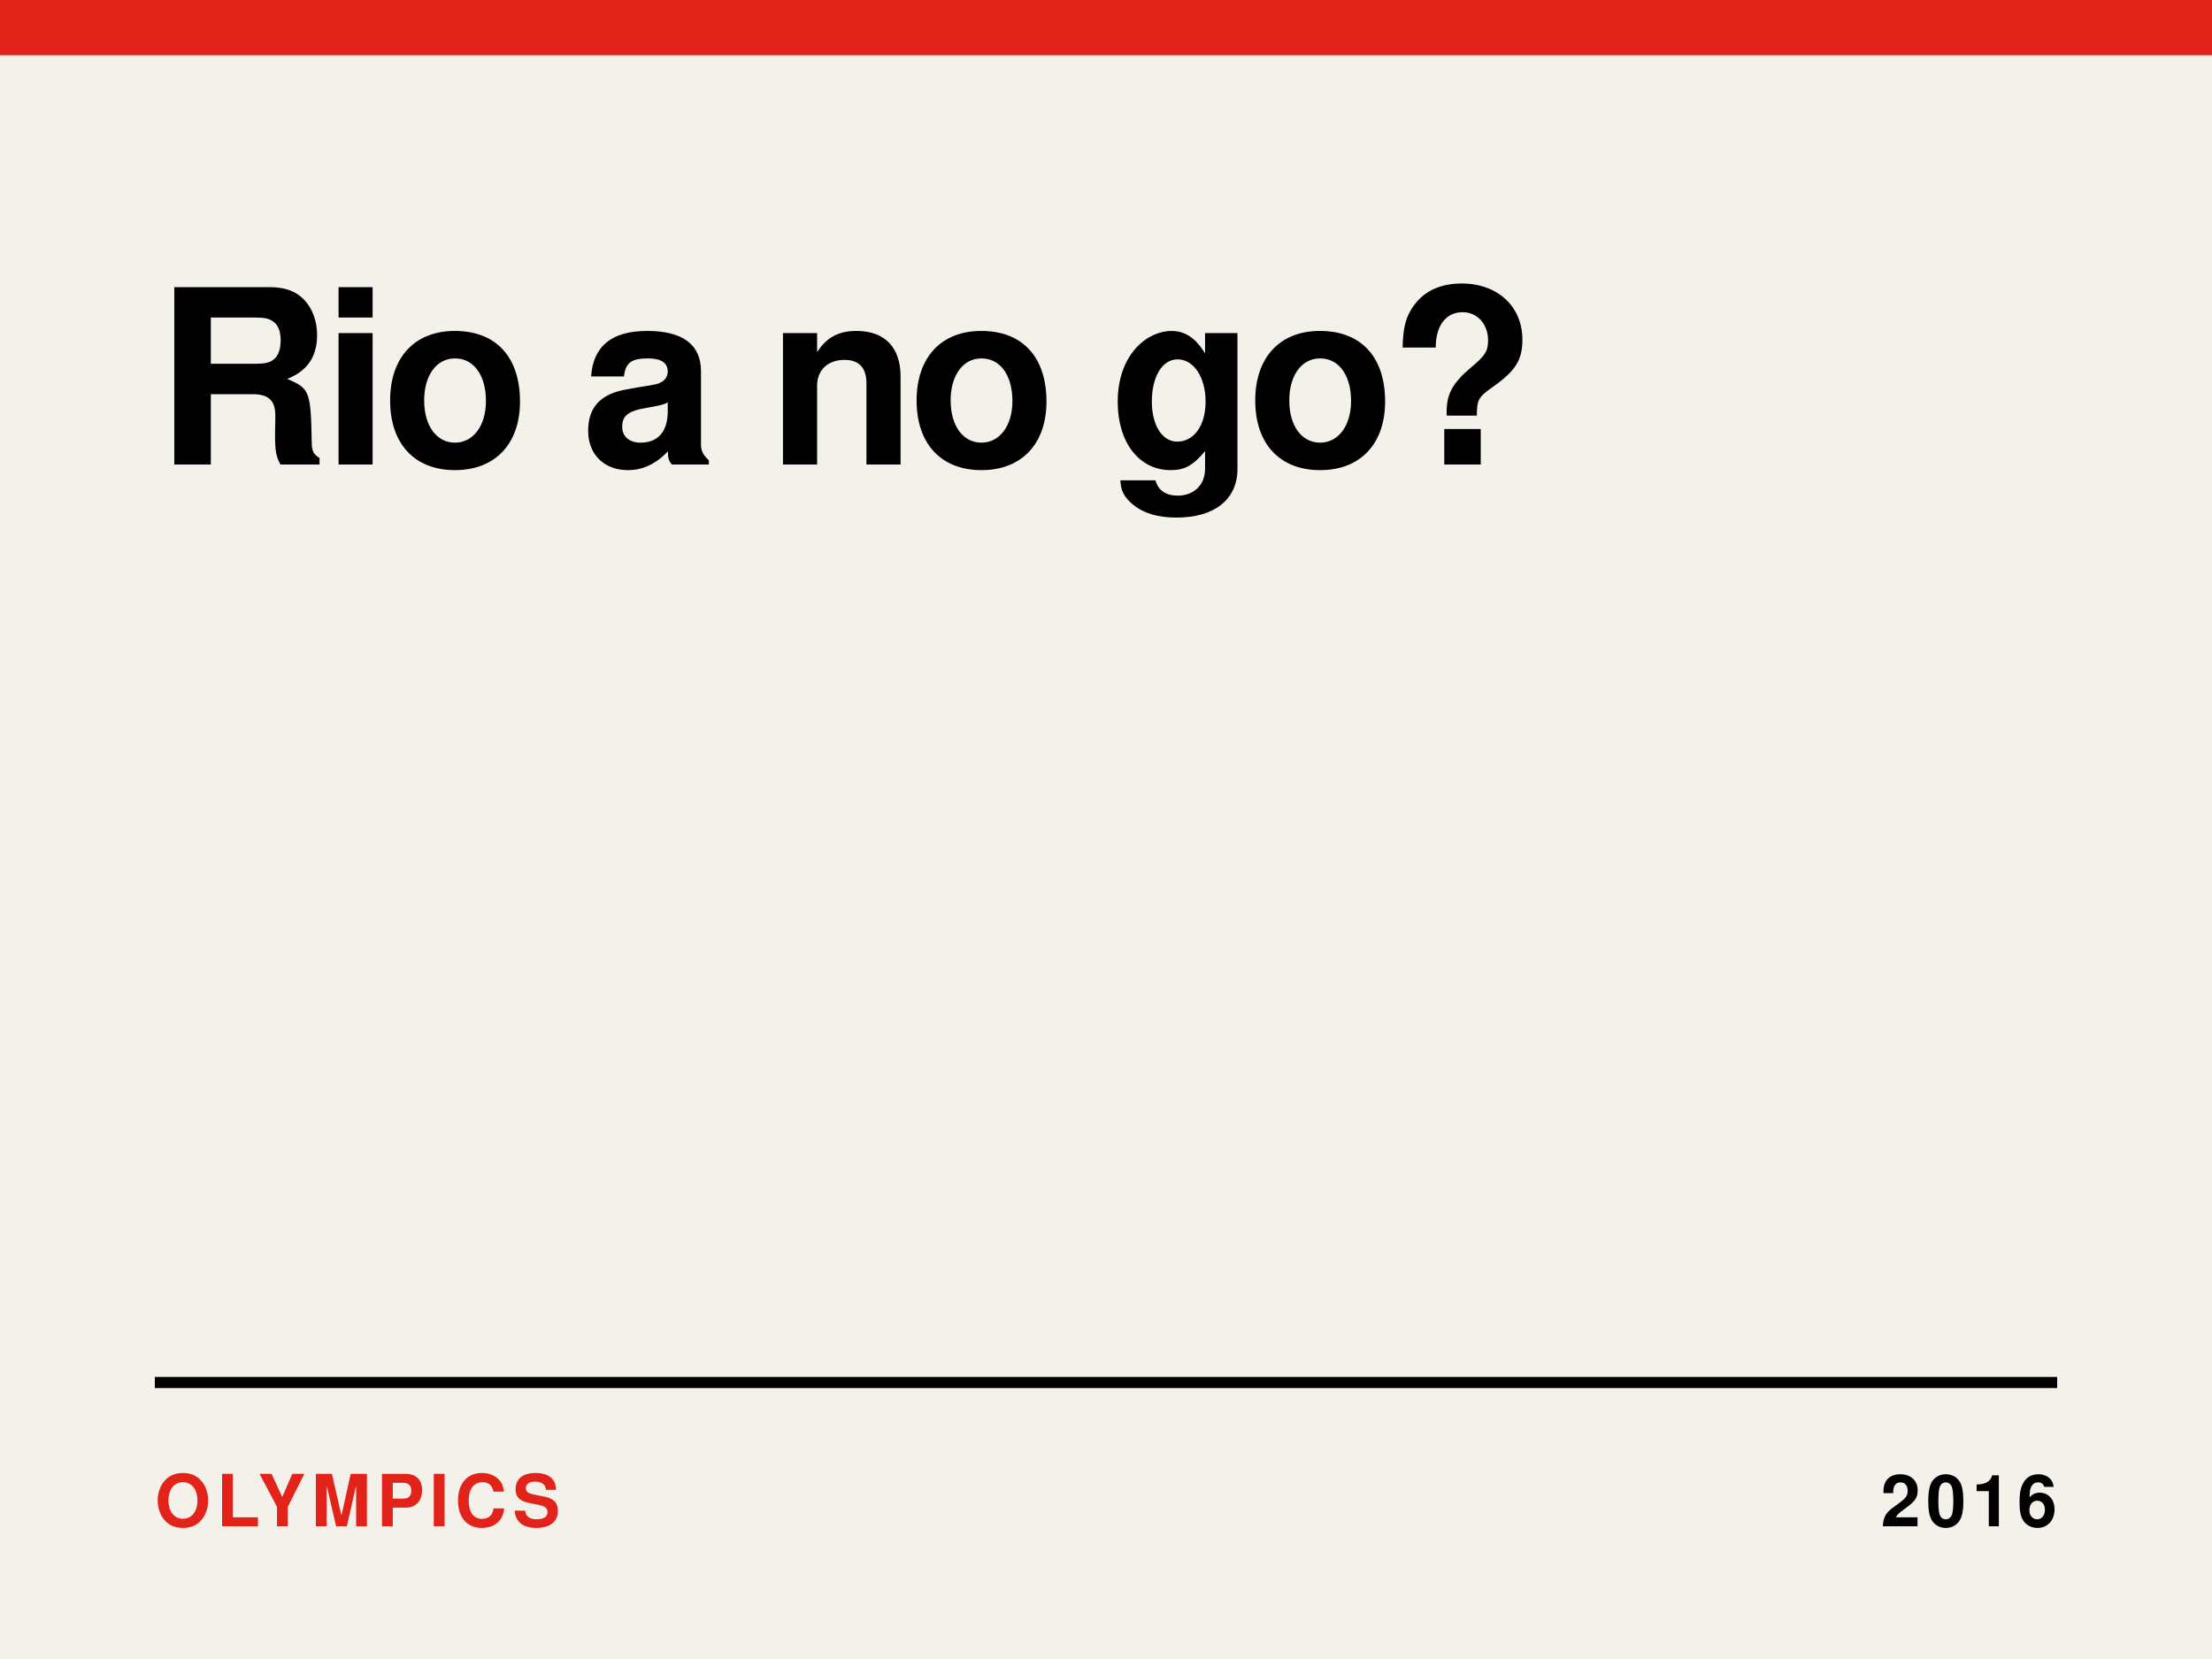
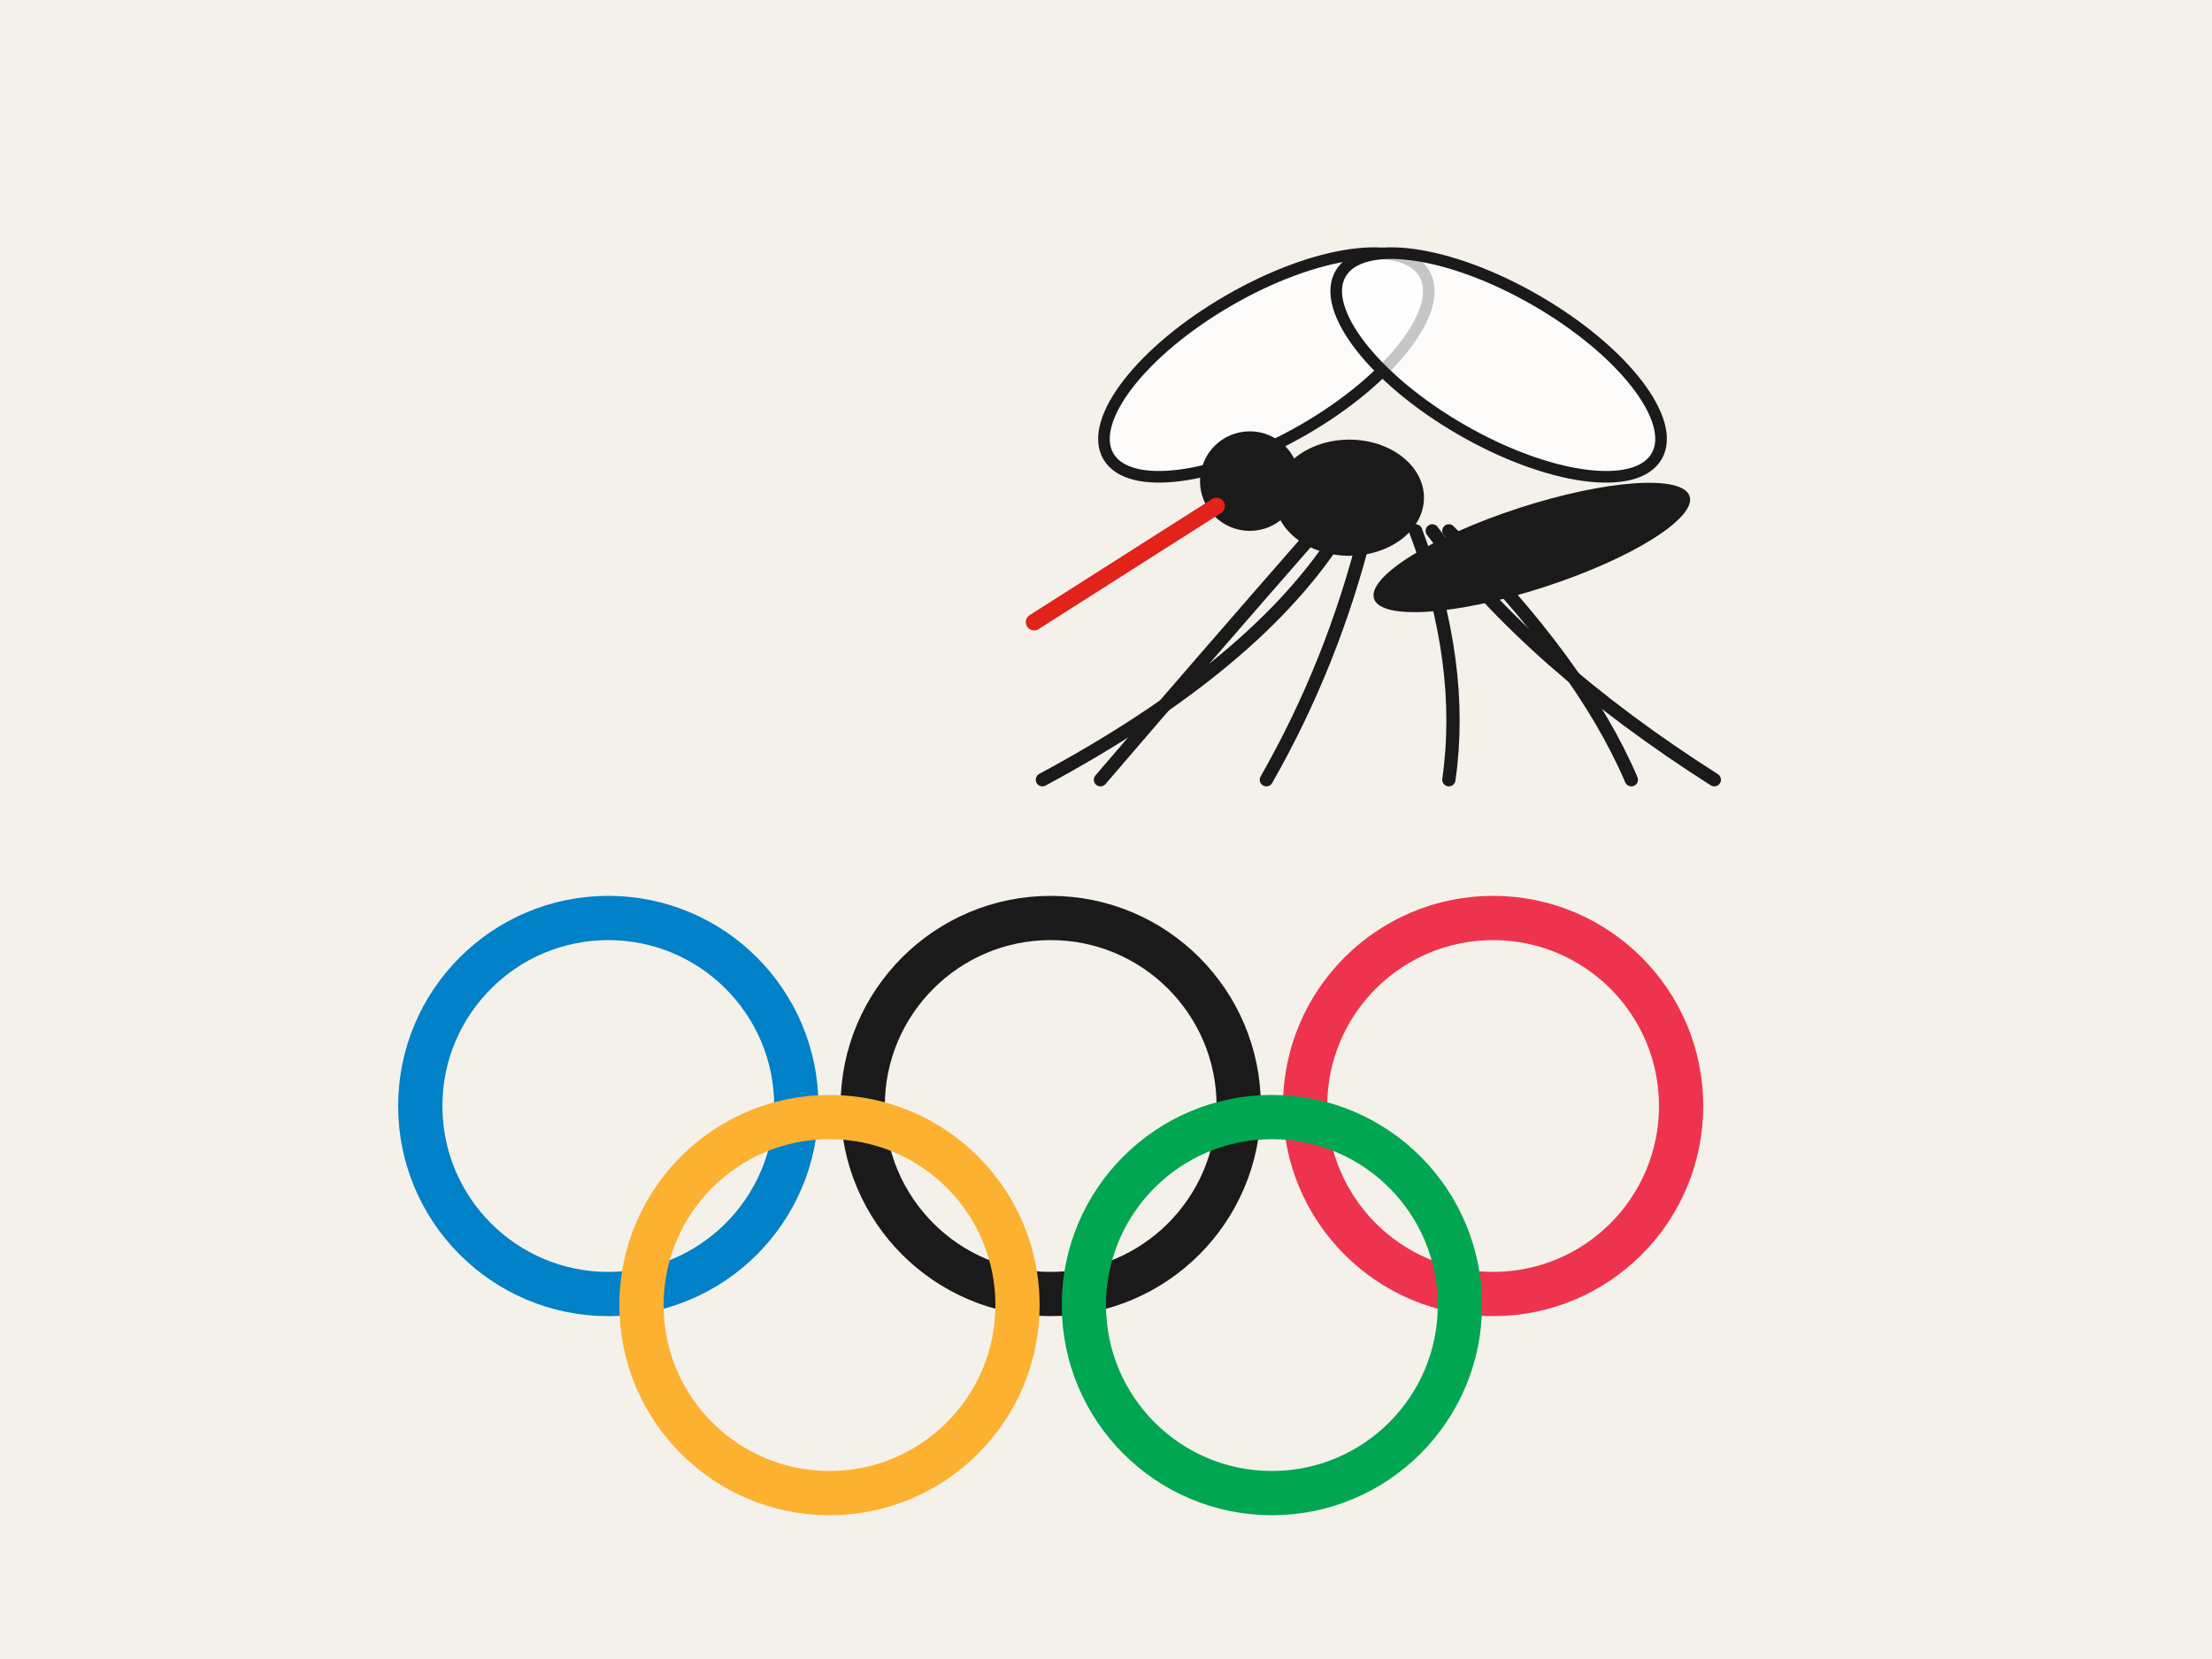
<svg xmlns="http://www.w3.org/2000/svg" viewBox="0 0 400 300" width="400" height="300">
  <rect width="400" height="300" fill="#f4f1ea" />
-   <rect width="400" height="10" fill="#e2231a" />
-   <text x="28" y="84" font-family="'Helvetica Neue', Helvetica, Arial, sans-serif" font-size="44" font-weight="700" letter-spacing="-1.5" fill="#000">
-     <tspan x="28" dy="0">Rio a no go?</tspan>
-   </text>
-   <line x1="28" y1="250" x2="372" y2="250" stroke="#000" stroke-width="2" />
-   <text x="28" y="276" font-family="'Helvetica Neue', Helvetica, Arial, sans-serif" font-size="13" font-weight="700" letter-spacing="1" fill="#e2231a">OLYMPICS</text>
-   <text x="372" y="276" text-anchor="end" font-family="'Helvetica Neue', Helvetica, Arial, sans-serif" font-size="13" font-weight="700" letter-spacing="1" fill="#000">2016</text>
+   <circle cx="110" cy="200" r="34" fill="none" stroke="#0081c8" stroke-width="8" />
+   <circle cx="190" cy="200" r="34" fill="none" stroke="#1a1a1a" stroke-width="8" />
+   <circle cx="270" cy="200" r="34" fill="none" stroke="#ee334e" stroke-width="8" />
+   <circle cx="150" cy="236" r="34" fill="none" stroke="#fcb131" stroke-width="8" />
+   <circle cx="230" cy="236" r="34" fill="none" stroke="#00a651" stroke-width="8" />
+   <path d="M238.0 96.0 q-21.0 24.0 -39.0 45.0" stroke="#1a1a1a" stroke-width="2.4" fill="none" stroke-linecap="round" />
+   <path d="M247.0 96.0 q-6.0 24.0 -18.0 45.0" stroke="#1a1a1a" stroke-width="2.4" fill="none" stroke-linecap="round" />
+   <path d="M256.0 96.0 q9.0 24.0 6.0 45.0" stroke="#1a1a1a" stroke-width="2.4" fill="none" stroke-linecap="round" />
+   <path d="M262.0 96.0 q24.0 24.0 33.0 45.0" stroke="#1a1a1a" stroke-width="2.4" fill="none" stroke-linecap="round" />
+   <path d="M242.5 96.0 q-15.0 24.0 -54.0 45.0" stroke="#1a1a1a" stroke-width="2.4" fill="none" stroke-linecap="round" />
+   <path d="M259.0 96.0 q18.0 24.0 51.0 45.0" stroke="#1a1a1a" stroke-width="2.4" fill="none" stroke-linecap="round" />
+   <ellipse cx="229.0" cy="66.0" rx="33.0" ry="13.5" fill="#fff" fill-opacity=".75" stroke="#1a1a1a" stroke-width="2.1" transform="rotate(-30 229.0 66.0)" />
+   <ellipse cx="271.0" cy="66.0" rx="33.0" ry="13.5" fill="#fff" fill-opacity=".75" stroke="#1a1a1a" stroke-width="2.1" transform="rotate(30 271.0 66.0)" />
+   <ellipse cx="277.0" cy="99.0" rx="30.0" ry="7.5" fill="#1a1a1a" transform="rotate(-18 277.0 99.0)" />
+   <ellipse cx="244.0" cy="90" rx="13.5" ry="10.5" fill="#1a1a1a" />
+   <circle cx="226.0" cy="87.0" r="9.0" fill="#1a1a1a" />
+   <path d="M220.0 91.5 l-33.0 21.0" stroke="#e2231a" stroke-width="3.0" stroke-linecap="round" />
</svg>
